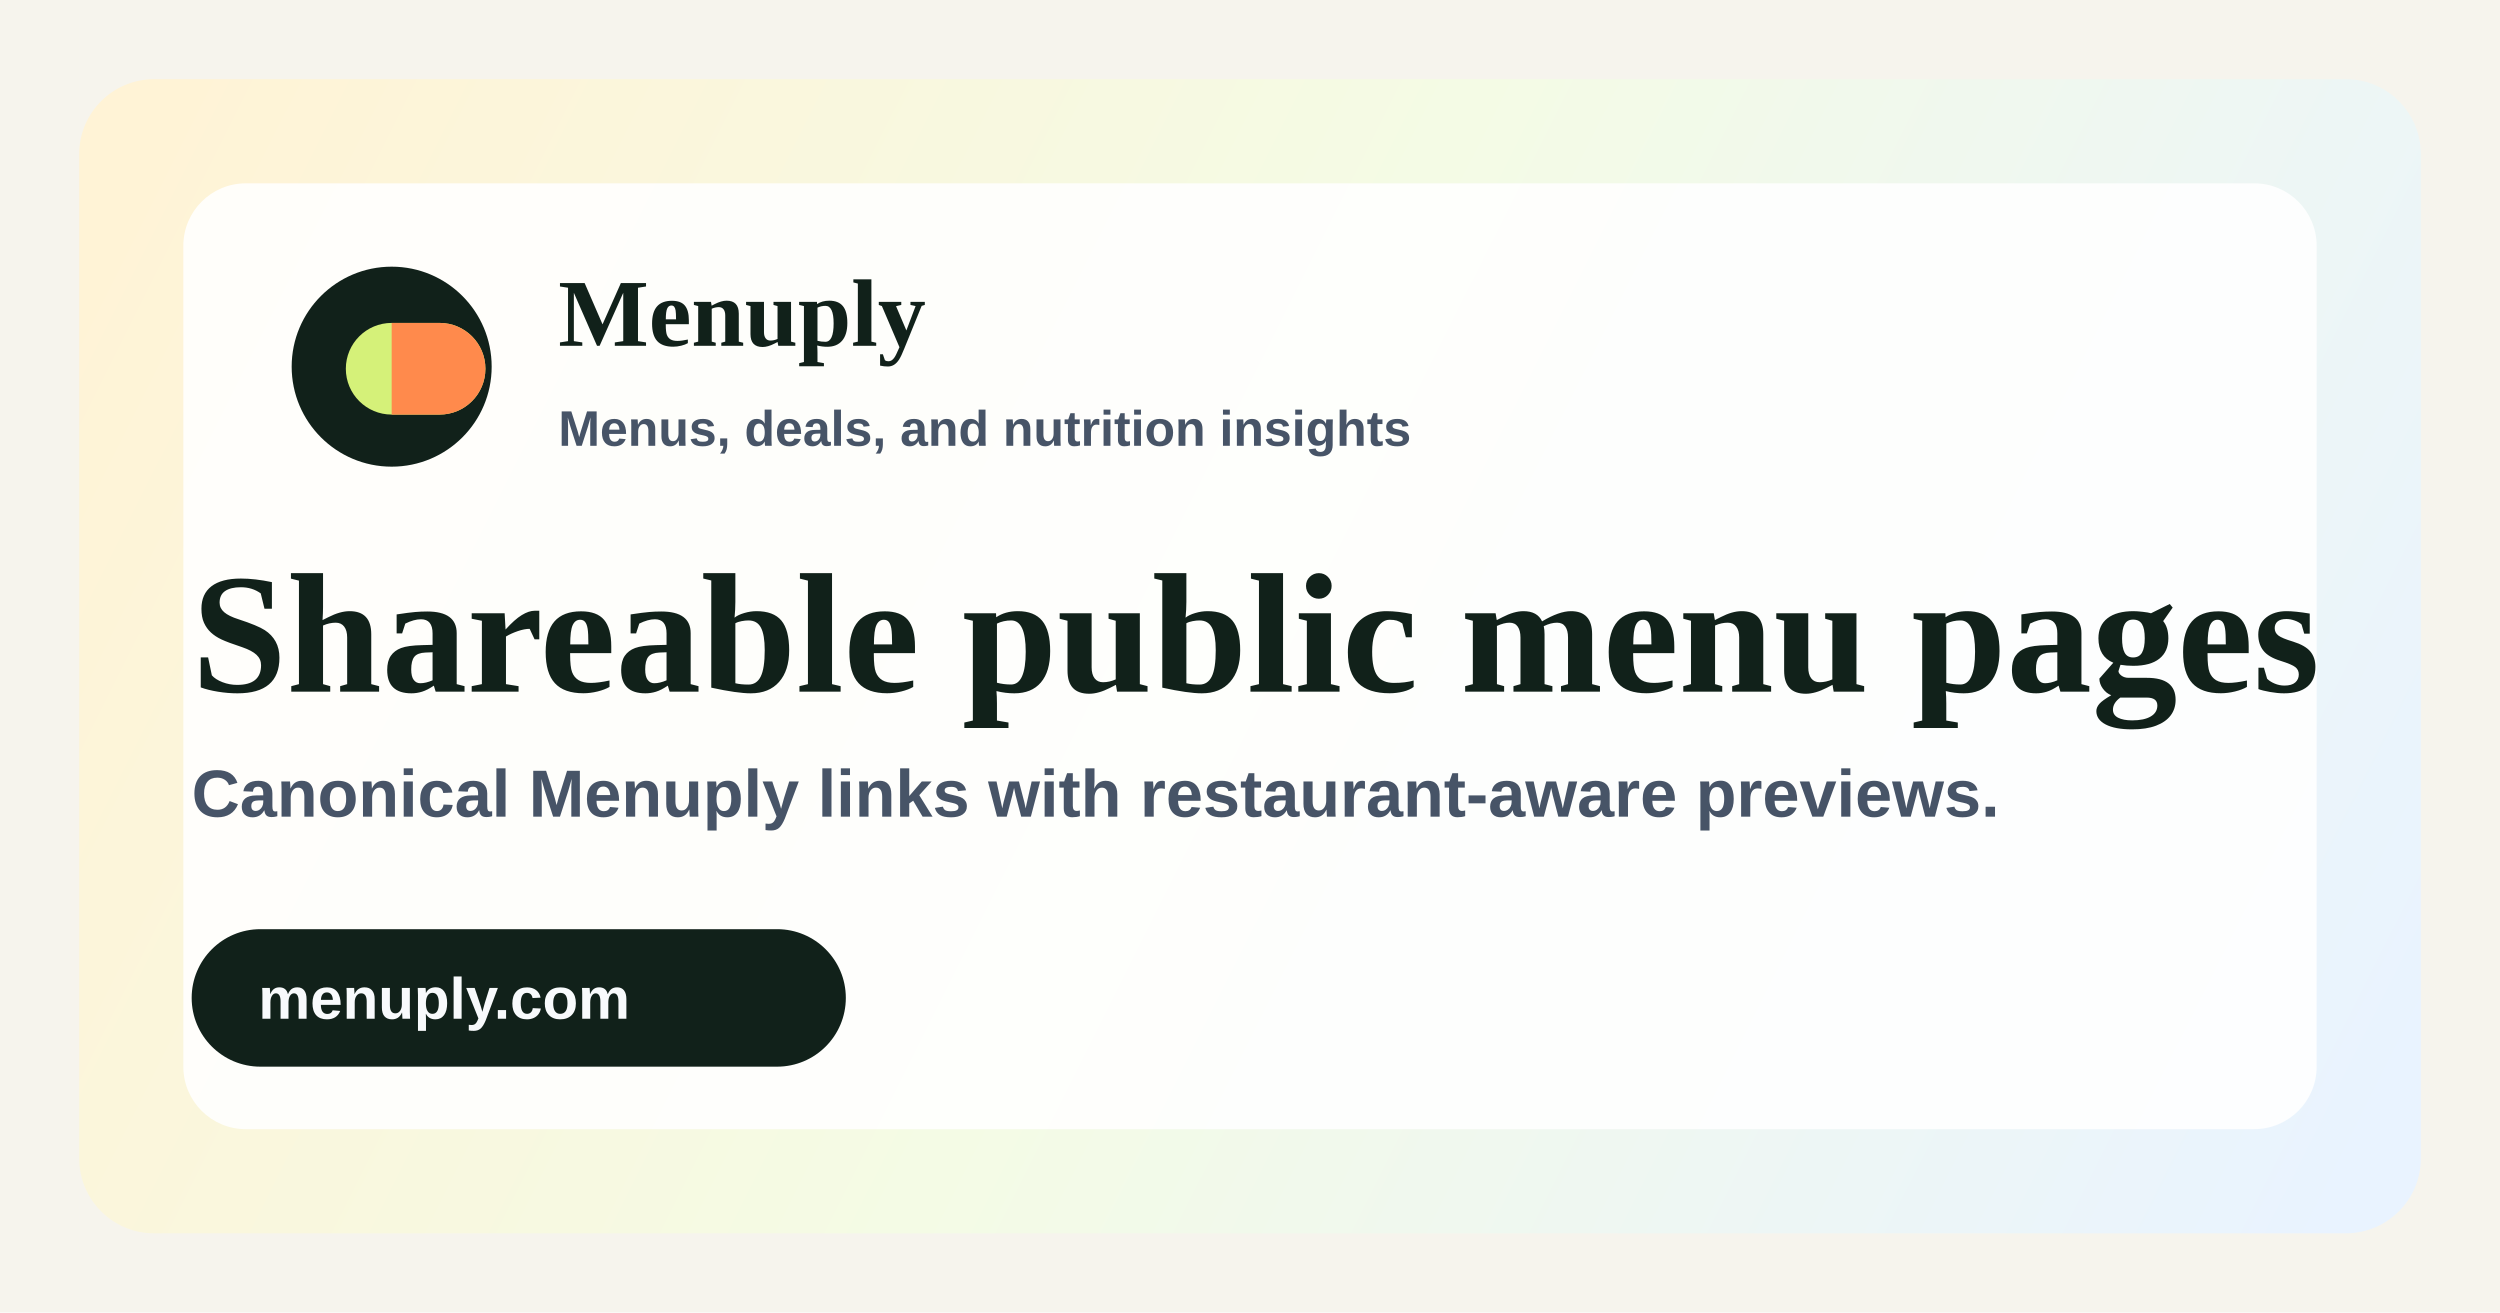
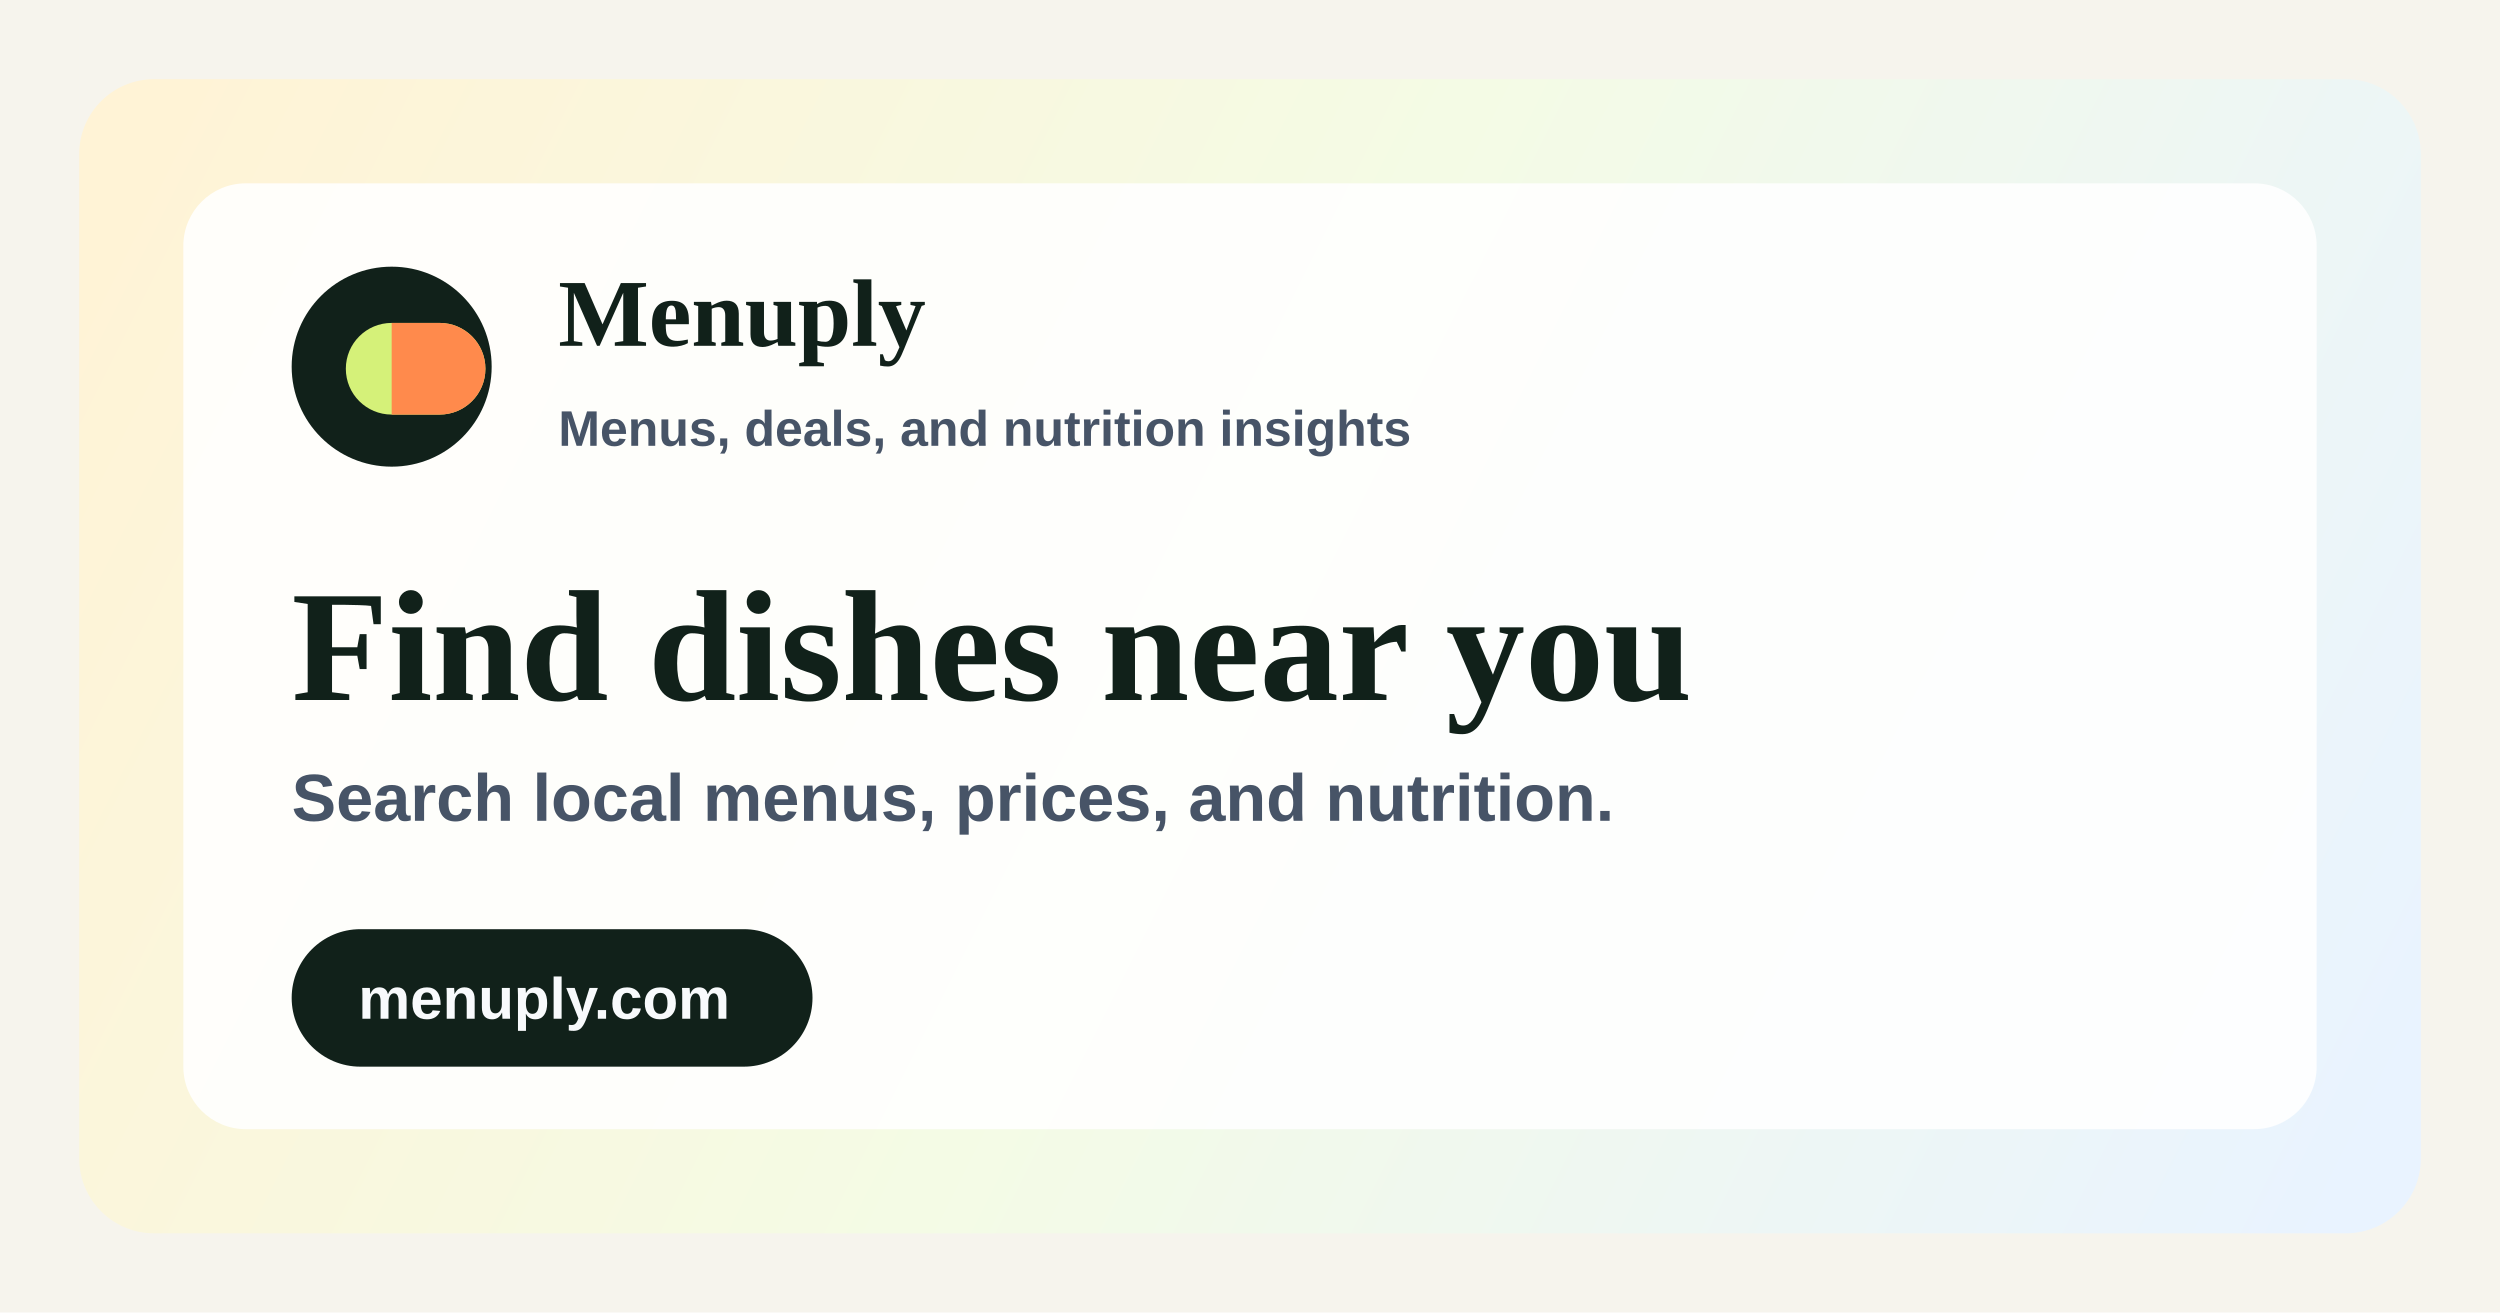
<svg xmlns="http://www.w3.org/2000/svg" width="1200" height="630" viewBox="0 0 1200 630" fill="none">
  <rect width="1200" height="630" fill="#F6F4ED" />
  <rect x="38" y="38" width="1124" height="554" rx="36" fill="url(#bg)" />
  <rect x="88" y="88" width="1024" height="454" rx="30" fill="rgba(255,255,255,0.88)" />
  <circle cx="188" cy="176" r="48" fill="#11211A" />
  <path d="M166 177C166 164.85 175.85 155 188 155H211C223.15 155 233 164.85 233 177V177C233 189.15 223.15 199 211 199H188C175.85 199 166 189.15 166 177V177Z" fill="#D5F179" />
  <path d="M188 155H211C223.15 155 233 164.85 233 177V177C233 189.15 223.15 199 211 199H188V155Z" fill="#FF8A4C" />
  <text x="268" y="166" fill="#11211A" font-family="Georgia, Times New Roman, serif" font-size="46" font-weight="700">Menuply</text>
  <text x="268" y="214" fill="#475467" font-family="Arial, Helvetica, sans-serif" font-size="24" font-weight="600">Menus, deals, and nutrition insights</text>
-   <text x="92" y="332" fill="#11211A" font-family="Georgia, Times New Roman, serif" font-size="82" font-weight="700">Shareable public menu pages</text>
-   <text x="92" y="392" fill="#475467" font-family="Arial, Helvetica, sans-serif" font-size="32" font-weight="600">Canonical Menuply links with restaurant-aware previews.</text>
-   <rect x="92" y="446" width="314" height="66" rx="33" fill="#11211A" />
-   <text x="124" y="489" fill="#F8FAFC" font-family="Arial, Helvetica, sans-serif" font-size="28" font-weight="700">menuply.com</text>
+   <text x="140" y="336" fill="#11211A" font-family="Georgia, Times New Roman, serif" font-size="76" font-weight="700">Find dishes near you</text>
+   <text x="140" y="394" fill="#475467" font-family="Arial, Helvetica, sans-serif" font-size="32" font-weight="600">Search local menus, prices, and nutrition.</text>
+   <rect x="140" y="446" width="250" height="66" rx="33" fill="#11211A" />
+   <text x="172" y="489" fill="#F8FAFC" font-family="Arial, Helvetica, sans-serif" font-size="28" font-weight="700">menuply.com</text>
  <defs>
    <linearGradient id="bg" x1="70" y1="62" x2="1120" y2="588" gradientUnits="userSpaceOnUse">
      <stop stop-color="#FFF3D6" />
      <stop offset="0.48" stop-color="#F4FBE5" />
      <stop offset="1" stop-color="#E9F3FF" />
    </linearGradient>
  </defs>
</svg>
